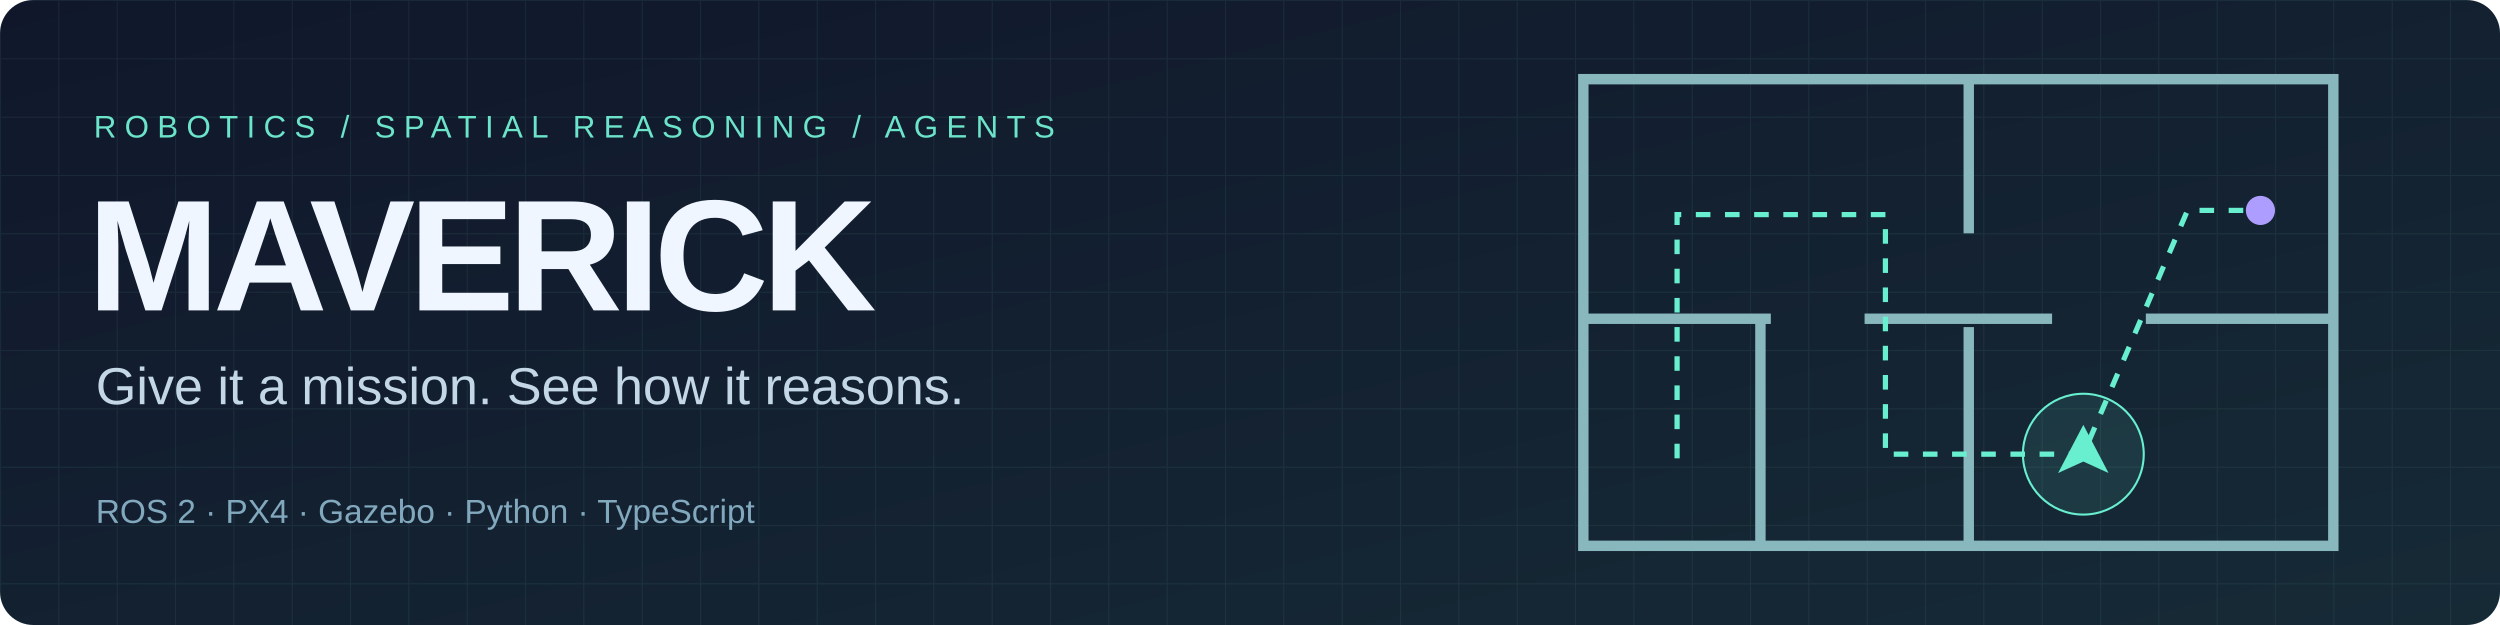
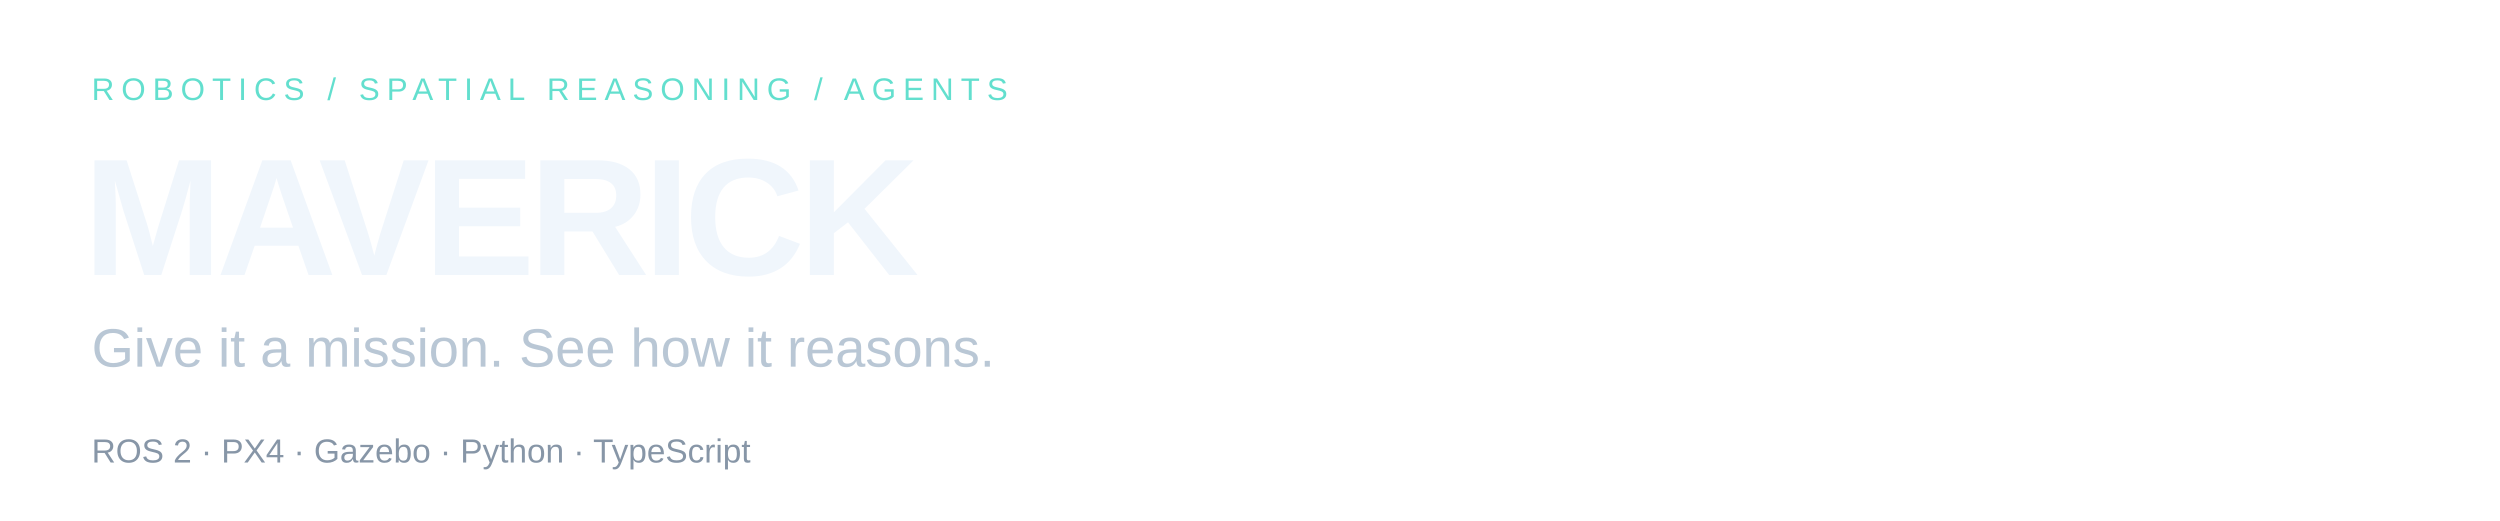
- <svg xmlns="http://www.w3.org/2000/svg" width="1200" height="300" viewBox="0 0 1200 300" role="img" aria-labelledby="title desc">
-   <defs>
-     <linearGradient id="bg" x2="1" y2="1">
-       <stop stop-color="#10172b" />
-       <stop offset="1" stop-color="#162a36" />
-     </linearGradient>
-     <pattern id="grid" width="28" height="28" patternUnits="userSpaceOnUse">
-       <path d="M28 0H0V28" fill="none" stroke="#73bfb0" stroke-opacity=".09" />
-     </pattern>
-   </defs>
-   <rect width="1200" height="300" rx="16" fill="url(#bg)" />
-   <rect width="1200" height="300" rx="16" fill="url(#grid)" />
-   <g font-family="Arial,sans-serif">
-     <text x="45" y="66" font-size="15" letter-spacing="4" fill="#6ce4ca">ROBOTICS / SPATIAL REASONING / AGENTS</text>
-     <text x="42" y="149" font-size="76" font-weight="700" letter-spacing="-3" fill="#f0f6ff">MAVERICK</text>
-     <text x="46" y="194" font-size="25" fill="#c3d7e7">Give it a mission. See how it reasons.</text>
-     <text x="46" y="251" font-size="16" fill="#82a8bd">ROS 2 · PX4 · Gazebo · Python · TypeScript</text>
-   </g>
-   <g transform="translate(760 38)" fill="none">
-     <path d="M0 0h360v224H0ZM0 115h90m45 0h90m45 0h90M185 0v74m0 45v105M85 115v109" stroke="#88b7bd" stroke-width="5" />
-     <path d="M45 182 45 65 145 65 145 180 240 180 290 63 325 63" stroke="#68efd0" stroke-width="2.5" stroke-dasharray="7 7" />
-     <circle cx="240" cy="180" r="29" fill="#68efd0" fill-opacity=".1" stroke="#68efd0" />
-     <path d="m240 167 11 21-11-5-11 5Z" fill="#68efd0" stroke="#68efd0" />
-     <circle cx="325" cy="63" r="7" fill="#ac9dff" />
+ <svg xmlns="http://www.w3.org/2000/svg" width="1200" height="250" viewBox="0 0 1200 250" role="img" aria-labelledby="title desc">
+   <g font-family="Arial, Helvetica, sans-serif">
+     <text x="44" y="48" fill="#63dfce" font-size="15" font-weight="500" letter-spacing="3.4">ROBOTICS / SPATIAL REASONING / AGENTS</text>
+     <text x="40" y="132" fill="#f0f6fc" font-size="80" font-weight="700" letter-spacing="-2.8">MAVERICK</text>
+     <text x="44" y="176" fill="#b9c7d5" font-size="26">Give it a mission. See how it reasons.</text>
+     <text x="44" y="222" fill="#8796a7" font-size="16">ROS 2 · PX4 · Gazebo · Python · TypeScript</text>
  </g>
</svg>
